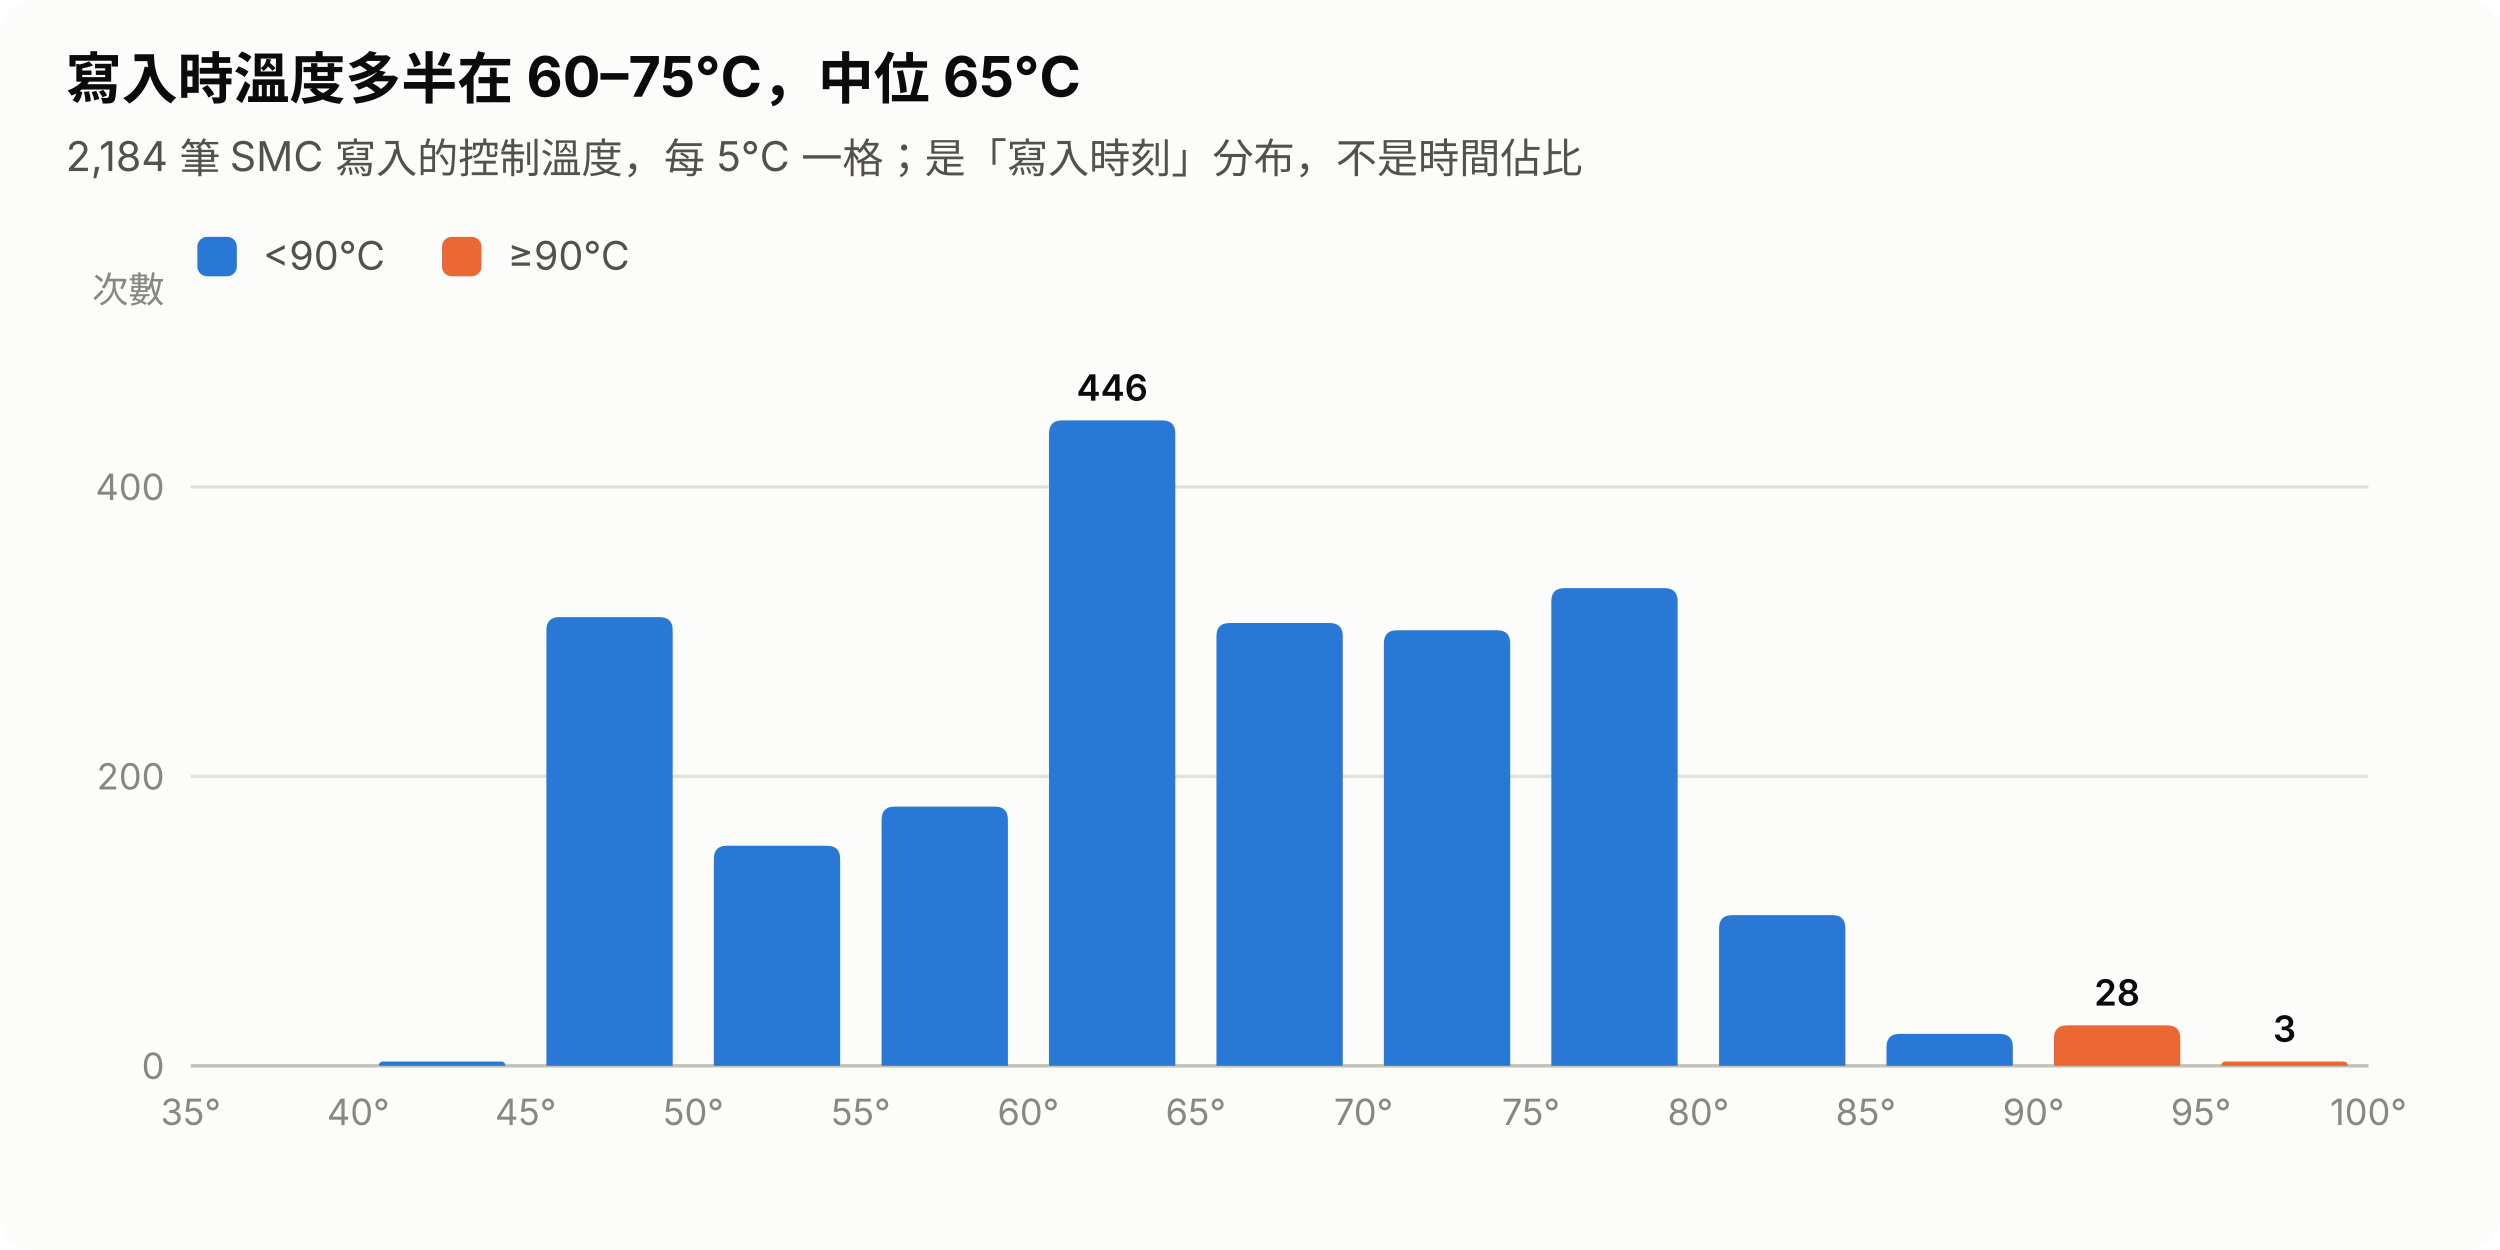
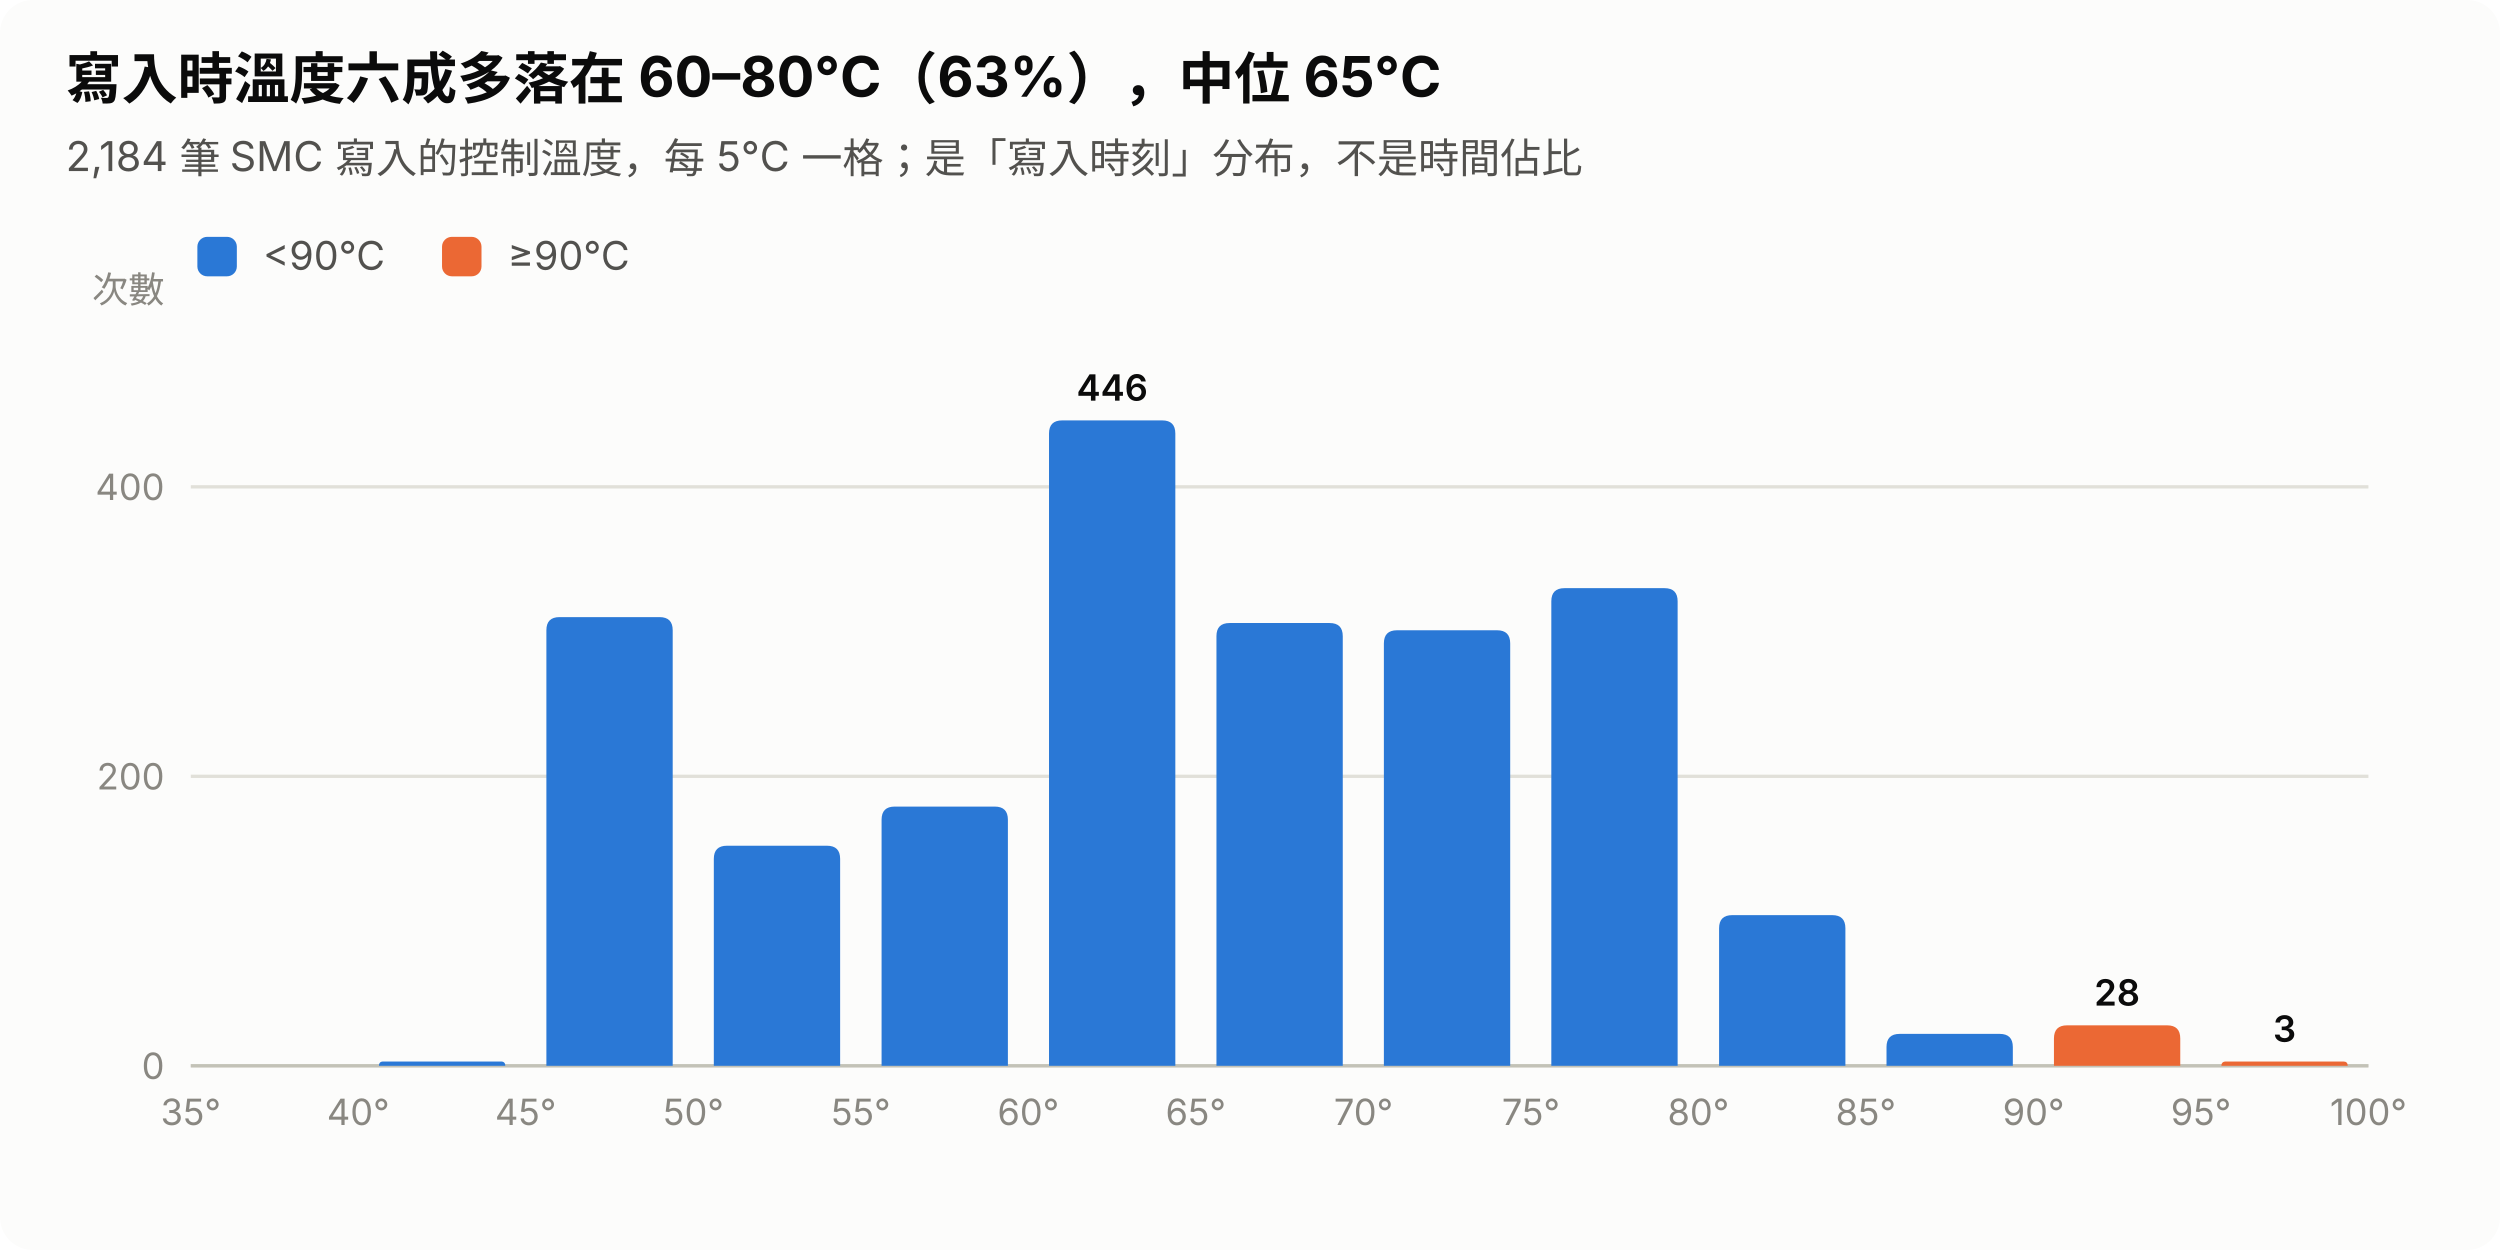
- <svg xmlns="http://www.w3.org/2000/svg" viewBox="0 0 760 380" width="760" height="380" font-family="system-ui,-apple-system,'PingFang TC','Noto Sans TC','Segoe UI',sans-serif" role="img" aria-label="寫入時溫度多半在 60–75°C，中位 65°C">
+ <svg xmlns="http://www.w3.org/2000/svg" viewBox="0 0 760 380" width="760" height="380" font-family="system-ui,-apple-system,'PingFang TC','Noto Sans TC','Segoe UI',sans-serif" role="img" aria-label="寫入時溫度六成多落在 60–80°C（63%），中位 65°C">
  <rect width="760" height="380" fill="#fcfcfb" rx="10" />
-   <text x="20" y="30" fill="#0b0b0b" font-size="17" font-weight="650">寫入時溫度多半在 60–75°C，中位 65°C</text>
+   <text x="20" y="30" fill="#0b0b0b" font-size="17" font-weight="650">寫入時溫度六成多落在 60–80°C（63%），中位 65°C</text>
  <text x="20" y="52" fill="#52514e" font-size="12.5">2,184 筆 SMC 寫入的控制溫度，每 5°C 一格；是「寫入時刻」分布，不是時間佔比</text>
  <rect x="60" y="72" width="12" height="12" rx="3" fill="#2a78d6" />
  <text x="80" y="82" fill="#52514e" font-size="12">&lt;90°C</text>
  <rect x="134.375" y="72" width="12" height="12" rx="3" fill="#eb6834" />
  <text x="154.375" y="82" fill="#52514e" font-size="12">≥90°C</text>
  <line x1="58" x2="720" y1="324.0" y2="324.0" stroke="#e1e0d9" stroke-width="1" />
  <text x="50.0" y="328.0" fill="#898781" font-size="11" text-anchor="end" font-weight="400" font-variant-numeric="tabular-nums">0</text>
  <line x1="58" x2="720" y1="236.0" y2="236.0" stroke="#e1e0d9" stroke-width="1" />
  <text x="50.0" y="240.0" fill="#898781" font-size="11" text-anchor="end" font-weight="400" font-variant-numeric="tabular-nums">200</text>
  <line x1="58" x2="720" y1="148.0" y2="148.0" stroke="#e1e0d9" stroke-width="1" />
  <text x="50.0" y="152.0" fill="#898781" font-size="11" text-anchor="end" font-weight="400" font-variant-numeric="tabular-nums">400</text>
  <text x="50.0" y="92.0" fill="#898781" font-size="11" text-anchor="end" font-weight="400">次數</text>
  <line x1="58" x2="720" y1="324.0" y2="324.0" stroke="#c3c2b7" stroke-width="1" />
  <text x="58.0" y="342.0" fill="#898781" font-size="11" text-anchor="middle" font-weight="400">35°</text>
  <text x="108.9" y="342.0" fill="#898781" font-size="11" text-anchor="middle" font-weight="400">40°</text>
  <text x="159.8" y="342.0" fill="#898781" font-size="11" text-anchor="middle" font-weight="400">45°</text>
  <text x="210.8" y="342.0" fill="#898781" font-size="11" text-anchor="middle" font-weight="400">50°</text>
  <text x="261.7" y="342.0" fill="#898781" font-size="11" text-anchor="middle" font-weight="400">55°</text>
  <text x="312.6" y="342.0" fill="#898781" font-size="11" text-anchor="middle" font-weight="400">60°</text>
  <text x="363.5" y="342.0" fill="#898781" font-size="11" text-anchor="middle" font-weight="400">65°</text>
  <text x="414.5" y="342.0" fill="#898781" font-size="11" text-anchor="middle" font-weight="400">70°</text>
  <text x="465.4" y="342.0" fill="#898781" font-size="11" text-anchor="middle" font-weight="400">75°</text>
  <text x="516.3" y="342.0" fill="#898781" font-size="11" text-anchor="middle" font-weight="400">80°</text>
  <text x="567.2" y="342.0" fill="#898781" font-size="11" text-anchor="middle" font-weight="400">85°</text>
  <text x="618.2" y="342.0" fill="#898781" font-size="11" text-anchor="middle" font-weight="400">90°</text>
  <text x="669.1" y="342.0" fill="#898781" font-size="11" text-anchor="middle" font-weight="400">95°</text>
  <text x="720.0" y="342.0" fill="#898781" font-size="11" text-anchor="middle" font-weight="400">100°</text>
  <path d="M115.2,324.0 L115.2,324.0 Q115.2,322.7 116.5,322.7 L152.3,322.7 Q153.6,322.7 153.6,324.0 L153.6,324.0 Z" fill="#2a78d6" />
  <path d="M166.1,324.0 L166.1,191.6 Q166.1,187.6 170.1,187.6 L200.5,187.6 Q204.5,187.6 204.5,191.6 L204.5,324.0 Z" fill="#2a78d6" />
  <path d="M217.0,324.0 L217.0,261.1 Q217.0,257.1 221.0,257.1 L251.4,257.1 Q255.4,257.1 255.4,261.1 L255.4,324.0 Z" fill="#2a78d6" />
  <path d="M268.0,324.0 L268.0,249.2 Q268.0,245.2 272.0,245.2 L302.4,245.2 Q306.4,245.2 306.4,249.2 L306.4,324.0 Z" fill="#2a78d6" />
  <path d="M318.9,324.0 L318.9,131.8 Q318.9,127.8 322.9,127.8 L353.3,127.8 Q357.3,127.8 357.3,131.8 L357.3,324.0 Z" fill="#2a78d6" />
  <text x="338.1" y="121.8" fill="#0b0b0b" font-size="11" text-anchor="middle" font-weight="600">446</text>
  <path d="M369.8,324.0 L369.8,193.4 Q369.8,189.4 373.8,189.4 L404.2,189.4 Q408.2,189.4 408.2,193.4 L408.2,324.0 Z" fill="#2a78d6" />
  <path d="M420.7,324.0 L420.7,195.6 Q420.7,191.6 424.7,191.6 L455.1,191.6 Q459.1,191.6 459.1,195.6 L459.1,324.0 Z" fill="#2a78d6" />
  <path d="M471.6,324.0 L471.6,182.8 Q471.6,178.8 475.6,178.8 L506.0,178.8 Q510.0,178.8 510.0,182.8 L510.0,324.0 Z" fill="#2a78d6" />
  <path d="M522.6,324.0 L522.6,282.2 Q522.6,278.2 526.6,278.2 L557.0,278.2 Q561.0,278.2 561.0,282.2 L561.0,324.0 Z" fill="#2a78d6" />
  <path d="M573.5,324.0 L573.5,318.3 Q573.5,314.3 577.5,314.3 L607.9,314.3 Q611.9,314.3 611.9,318.3 L611.9,324.0 Z" fill="#2a78d6" />
  <path d="M624.4,324.0 L624.4,315.7 Q624.4,311.7 628.4,311.7 L658.8,311.7 Q662.8,311.7 662.8,315.7 L662.8,324.0 Z" fill="#eb6834" />
  <text x="643.6" y="305.7" fill="#0b0b0b" font-size="11" text-anchor="middle" font-weight="600">28</text>
  <path d="M675.3,324.0 L675.3,324.0 Q675.3,322.7 676.7,322.7 L712.4,322.7 Q713.7,322.7 713.7,324.0 L713.7,324.0 Z" fill="#eb6834" />
  <text x="694.5" y="316.7" fill="#0b0b0b" font-size="11" text-anchor="middle" font-weight="600">3</text>
</svg>
